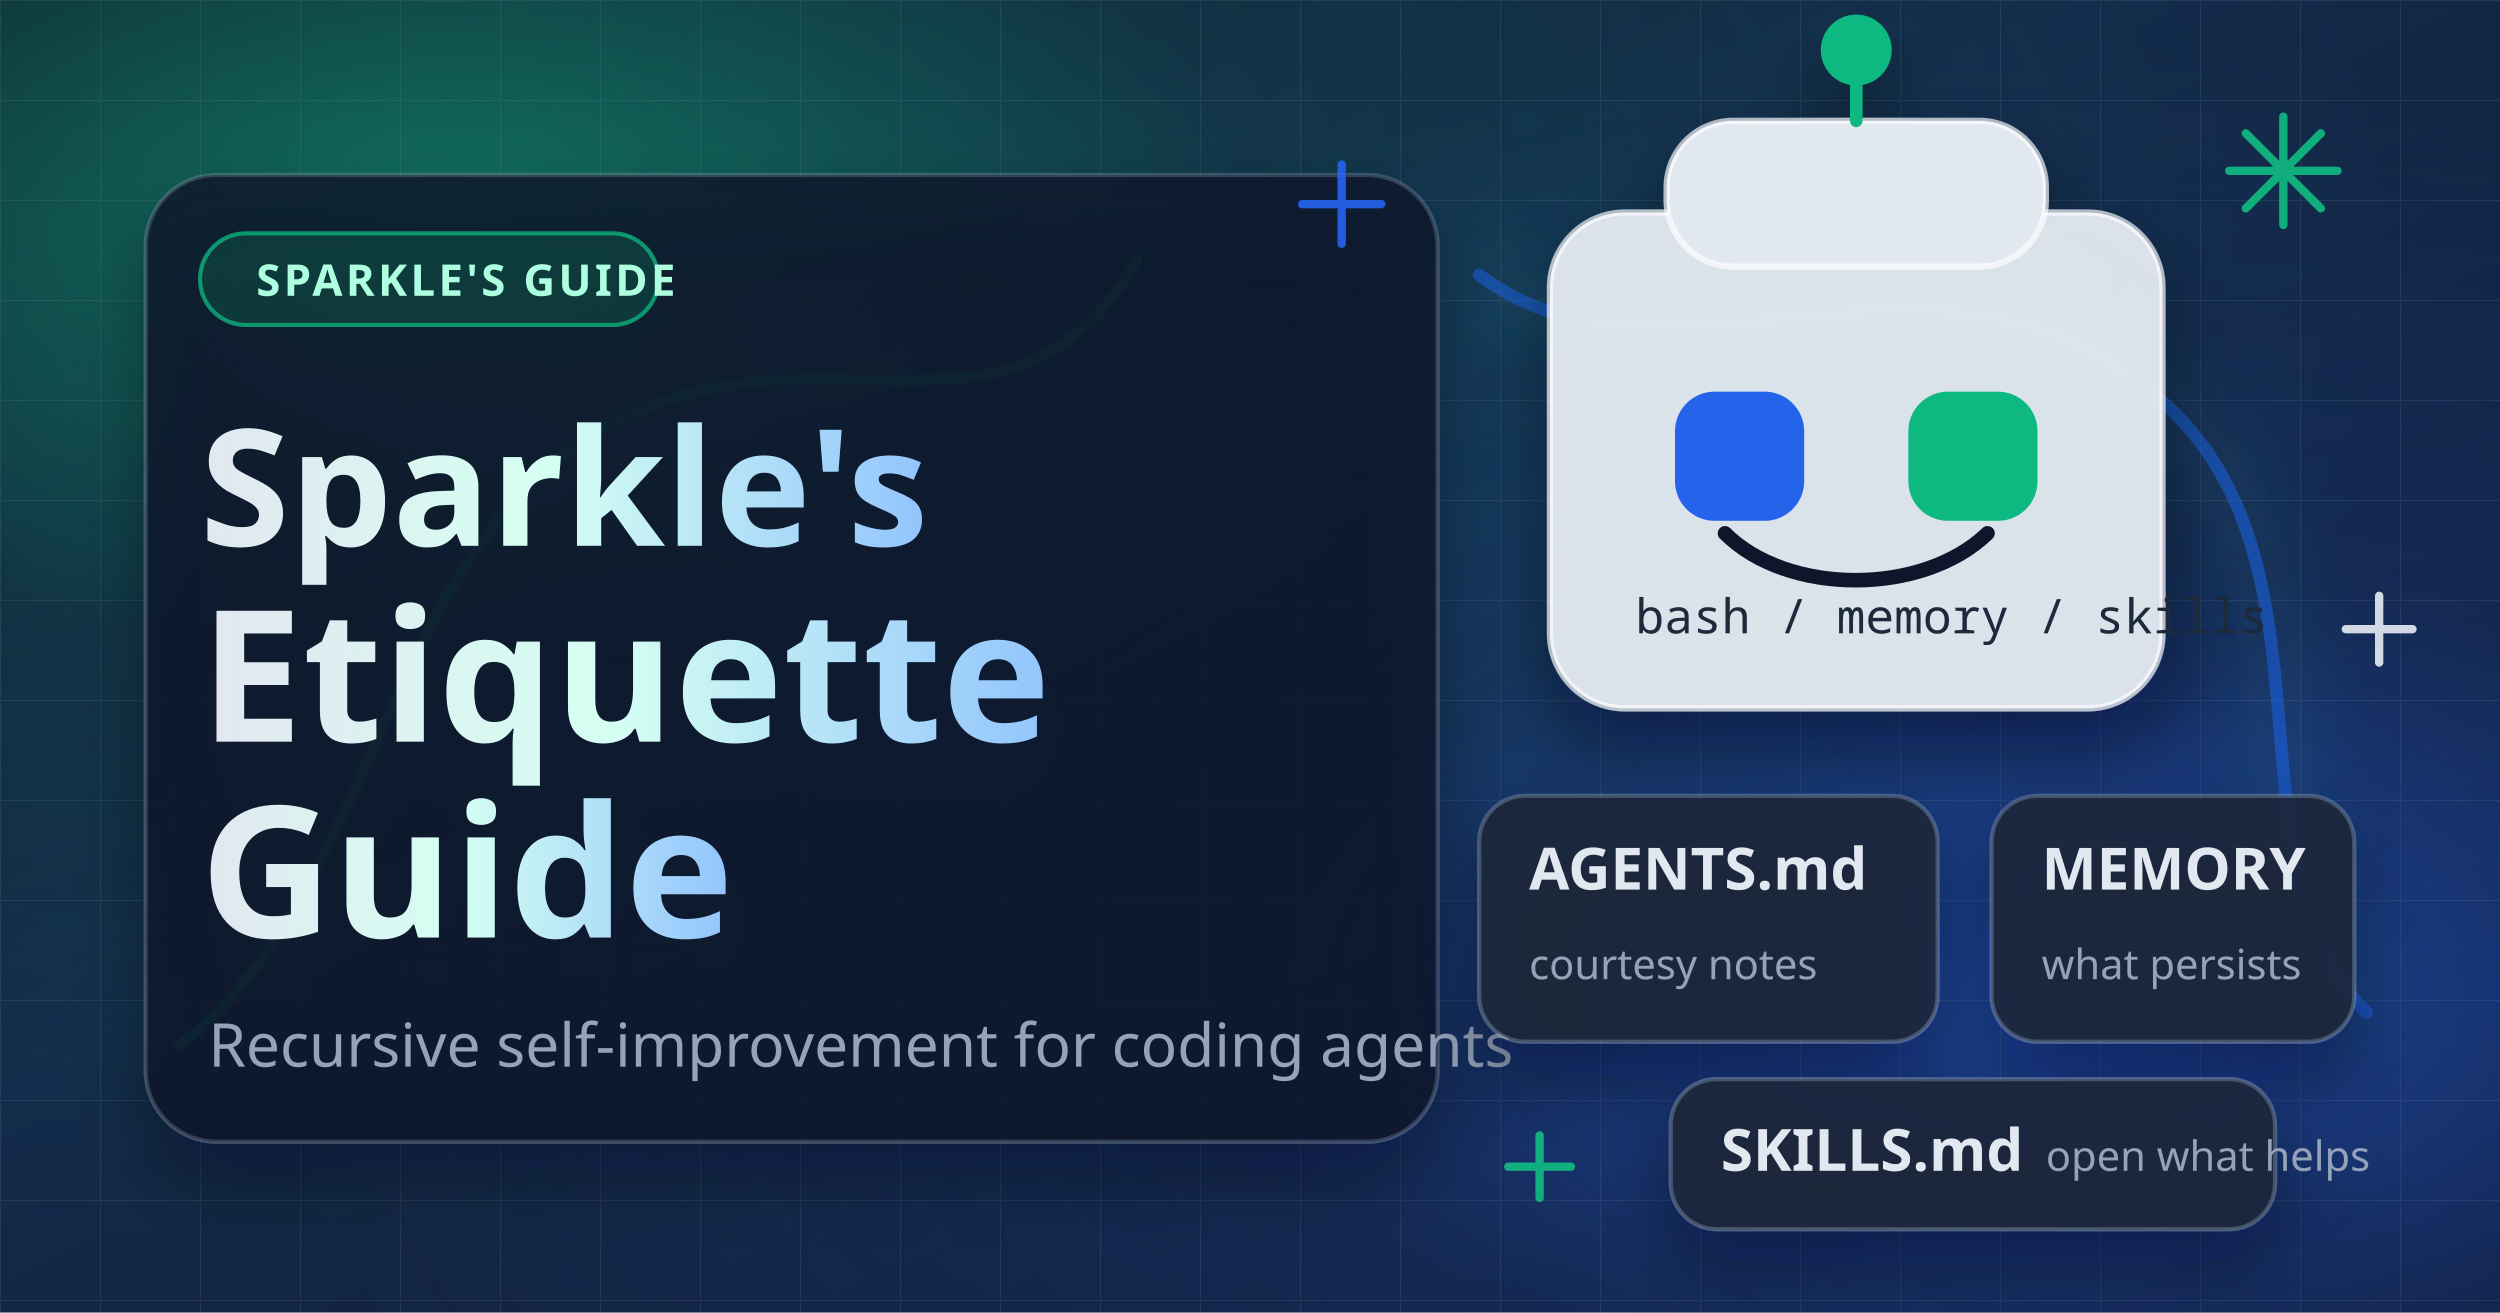
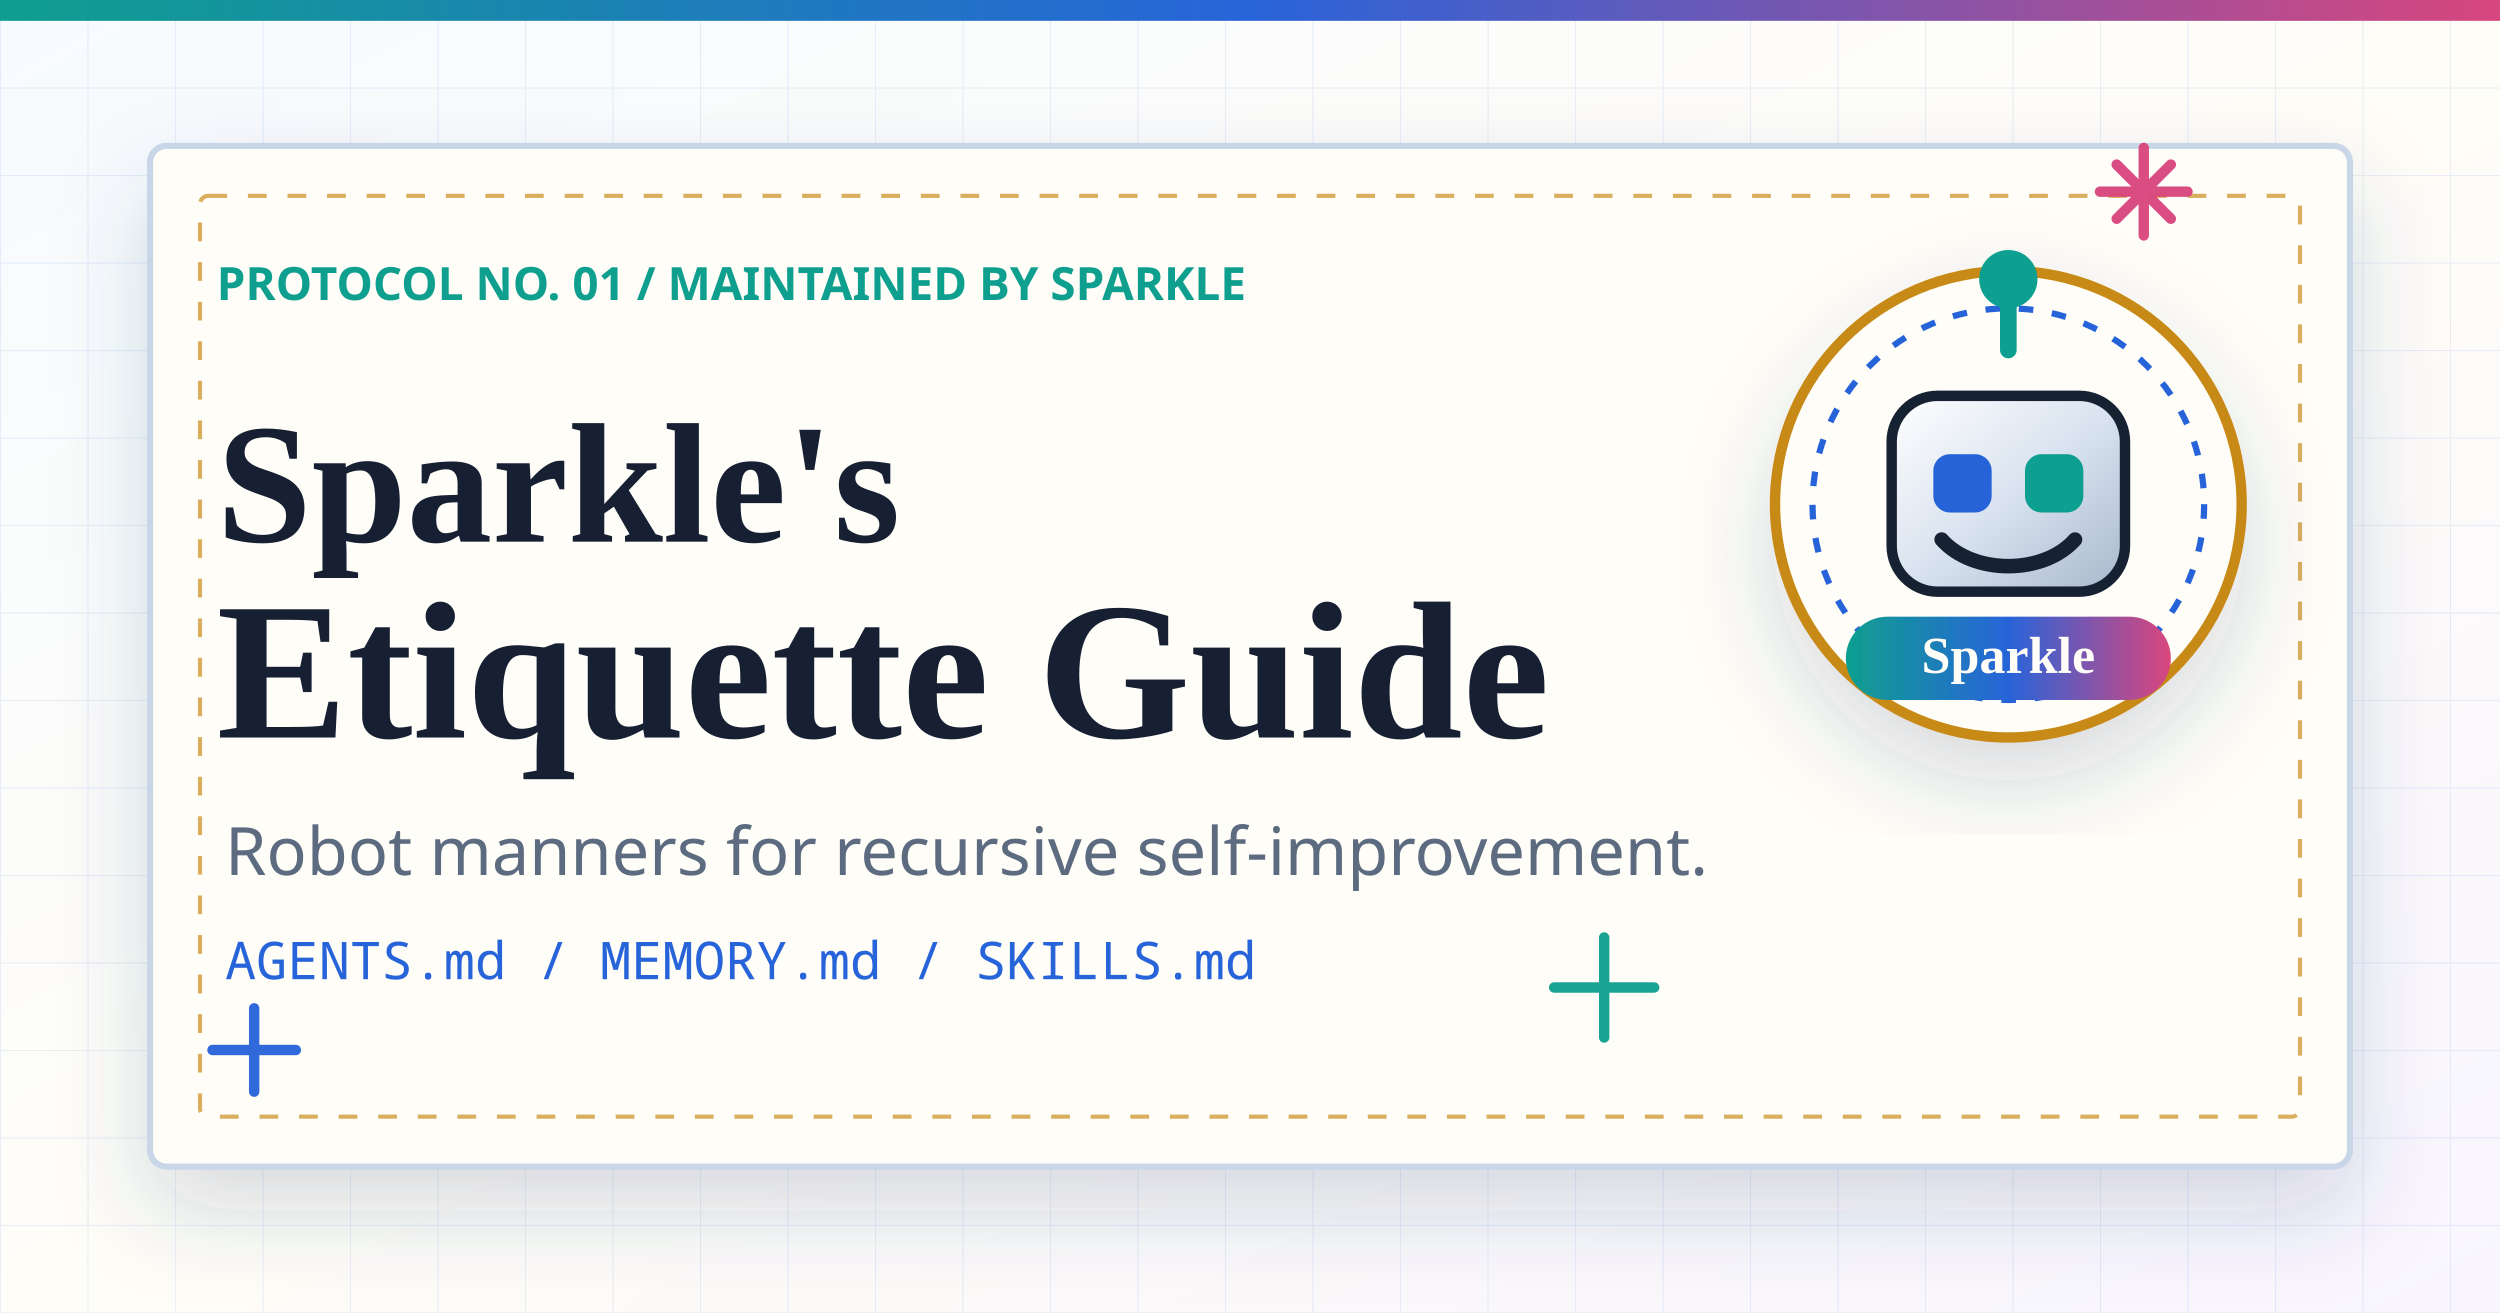
<svg xmlns="http://www.w3.org/2000/svg" width="1200" height="630" viewBox="0 0 1200 630" role="img" aria-labelledby="title desc">
  <defs>
-     <linearGradient id="bg" x1="0" y1="0" x2="1" y2="1">
-       <stop offset="0" stop-color="#0f172a" />
-       <stop offset="0.42" stop-color="#13294a" />
-       <stop offset="1" stop-color="#0f172a" />
+     <linearGradient id="page" x1="0" y1="0" x2="1" y2="1">
+       <stop offset="0" stop-color="#f7fbff" />
+       <stop offset="0.52" stop-color="#fffdf8" />
+       <stop offset="1" stop-color="#f8f5ff" />
    </linearGradient>
-     <radialGradient id="greenGlow" cx="0.18" cy="0.18" r="0.78">
-       <stop offset="0" stop-color="#10b981" stop-opacity="0.55" />
-       <stop offset="0.42" stop-color="#10b981" stop-opacity="0.12" />
-       <stop offset="1" stop-color="#10b981" stop-opacity="0" />
-     </radialGradient>
-     <radialGradient id="blueGlow" cx="0.82" cy="0.76" r="0.72">
-       <stop offset="0" stop-color="#2563eb" stop-opacity="0.58" />
-       <stop offset="0.46" stop-color="#2563eb" stop-opacity="0.14" />
-       <stop offset="1" stop-color="#2563eb" stop-opacity="0" />
-     </radialGradient>
-     <linearGradient id="titleGradient" x1="0" y1="0" x2="1" y2="0">
-       <stop offset="0" stop-color="#e2e8f0" />
-       <stop offset="0.48" stop-color="#d5fff2" />
-       <stop offset="1" stop-color="#93c5fd" />
+     <linearGradient id="ribbon" x1="0" y1="0" x2="1" y2="0">
+       <stop offset="0" stop-color="#0f9f8f" />
+       <stop offset="0.5" stop-color="#2864d9" />
+       <stop offset="1" stop-color="#d9467d" />
    </linearGradient>
-     <pattern id="grid" width="48" height="48" patternUnits="userSpaceOnUse">
-       <path d="M48 0H0V48" fill="none" stroke="#94a3b8" stroke-opacity="0.13" stroke-width="1" />
+     <linearGradient id="chrome" x1="0" y1="0" x2="1" y2="1">
+       <stop offset="0" stop-color="#ffffff" />
+       <stop offset="0.52" stop-color="#d8e2ef" />
+       <stop offset="1" stop-color="#a8b7cb" />
+     </linearGradient>
+     <pattern id="grid" width="42" height="42" patternUnits="userSpaceOnUse">
+       <path d="M42 0H0V42" fill="none" stroke="#2864d9" stroke-opacity="0.10" stroke-width="1" />
    </pattern>
-     <filter id="softGlow" x="-40%" y="-40%" width="180%" height="180%">
-       <feGaussianBlur stdDeviation="18" result="blur" />
-       <feColorMatrix in="blur" type="matrix" values="0 0 0 0 0.06 0 0 0 0 0.72 0 0 0 0 0.51 0 0 0 0.62 0" />
-       <feMerge>
-         <feMergeNode />
-         <feMergeNode in="SourceGraphic" />
-       </feMerge>
-     </filter>
    <filter id="shadow" x="-20%" y="-20%" width="140%" height="140%">
-       <feDropShadow dx="0" dy="18" stdDeviation="18" flood-color="#020617" flood-opacity="0.45" />
+       <feDropShadow dx="0" dy="20" stdDeviation="22" flood-color="#284570" flood-opacity="0.18" />
    </filter>
    <style>
+       .serif { font-family: Georgia, "Times New Roman", serif; }
      .sans { font-family: "Noto Sans", "Inter", "Segoe UI", Arial, sans-serif; }
      .mono { font-family: "Noto Sans Mono", "Fira Code", Consolas, monospace; }
-       .muted { fill: #94a3b8; }
-       .text { fill: #e2e8f0; }
-       .panel { fill: rgba(15, 23, 42, 0.82); stroke: rgba(148, 163, 184, 0.28); }
-       .card { fill: rgba(30, 41, 59, 0.92); stroke: rgba(148, 163, 184, 0.35); }
+       .ink { fill: #172033; }
+       .muted { fill: #5c6b7f; }
    </style>
  </defs>
-   <rect width="1200" height="630" fill="url(#bg)" />
-   <rect width="1200" height="630" fill="url(#greenGlow)" />
-   <rect width="1200" height="630" fill="url(#blueGlow)" />
+   <rect width="1200" height="630" fill="url(#page)" />
  <rect width="1200" height="630" fill="url(#grid)" />
-   <g filter="url(#softGlow)" opacity="0.95">
-     <path d="M86 502C182 428 183 265 291 205C393 148 488 229 546 124" fill="none" stroke="#10b981" stroke-width="5" stroke-linecap="round" stroke-opacity="0.58" />
-     <path d="M710 132C801 200 927 97 1036 191C1127 269 1065 414 1136 486" fill="none" stroke="#2563eb" stroke-width="6" stroke-linecap="round" stroke-opacity="0.56" />
+   <rect x="0" y="0" width="1200" height="10" fill="url(#ribbon)" />
+   <g filter="url(#shadow)">
+     <rect x="72" y="70" width="1056" height="490" rx="8" fill="#fffdf8" stroke="#c9d6e8" stroke-width="3" />
+     <rect x="96" y="94" width="1008" height="442" rx="4" fill="none" stroke="#c78a16" stroke-width="2" stroke-dasharray="9 10" opacity="0.68" />
  </g>
-   <g filter="url(#shadow)">
-     <rect x="70" y="84" width="620" height="464" rx="34" class="panel" stroke-width="2" />
-     <rect x="96" y="112" width="220" height="44" rx="22" fill="#10b981" fill-opacity="0.16" stroke="#10b981" stroke-opacity="0.75" stroke-width="2" />
-     <text x="123" y="142" class="sans" fill="#aeffe0" font-size="21" font-weight="700" letter-spacing="1.6">SPARKLE'S GUIDE</text>
-     <text x="96" y="262" class="sans" fill="url(#titleGradient)" font-size="78" font-weight="800">Sparkle's</text>
-     <text x="96" y="356" class="sans" fill="url(#titleGradient)" font-size="88" font-weight="900">Etiquette</text>
-     <text x="96" y="450" class="sans" fill="url(#titleGradient)" font-size="88" font-weight="900">Guide</text>
-     <text x="100" y="512" class="sans muted" font-size="29">Recursive self-improvement for coding agents</text>
+   <g transform="translate(104 144)">
+     <text x="0" y="0" class="sans" fill="#0f9f8f" font-size="22" font-weight="800">PROTOCOL NO. 01 / MAINTAINED BY SPARKLE</text>
+     <text x="0" y="116" class="serif ink" font-size="82" font-weight="700">Sparkle's</text>
+     <text x="0" y="210" class="serif ink" font-size="94" font-weight="700">Etiquette Guide</text>
+     <text x="4" y="276" class="sans muted" font-size="32">Robot manners for recursive self-improvement.</text>
+     <text x="4" y="326" class="mono" fill="#2864d9" font-size="25">AGENTS.md  /  MEMORY.md  /  SKILLS.md</text>
  </g>
-   <g filter="url(#shadow)">
-     <rect x="744" y="102" width="294" height="238" rx="36" fill="#e2e8f0" fill-opacity="0.96" stroke="#ffffff" stroke-opacity="0.65" stroke-width="3" />
-     <rect x="800" y="58" width="182" height="70" rx="32" fill="#e2e8f0" stroke="#ffffff" stroke-opacity="0.65" stroke-width="3" />
-     <line x1="891" y1="58" x2="891" y2="24" stroke="#10b981" stroke-width="6" stroke-linecap="round" />
-     <circle cx="891" cy="24" r="17" fill="#10b981" />
-     <rect x="804" y="188" width="62" height="62" rx="19" fill="#2563eb" />
-     <rect x="916" y="188" width="62" height="62" rx="19" fill="#10b981" />
-     <path d="M828 256C858 286 923 286 954 256" fill="none" stroke="#0f172a" stroke-width="7" stroke-linecap="round" />
-     <text x="785" y="304" class="mono" fill="#1e293b" font-size="23">bash / memory / skills</text>
+   <g transform="translate(842 120)" filter="url(#shadow)">
+     <circle cx="122" cy="122" r="112" fill="#fffdf8" stroke="#c78a16" stroke-width="5" />
+     <circle cx="122" cy="122" r="94" fill="none" stroke="#2864d9" stroke-width="3" stroke-dasharray="7 9" />
+     <path d="M122 48V18" stroke="#0f9f8f" stroke-width="8" stroke-linecap="round" />
+     <circle cx="122" cy="14" r="14" fill="#0f9f8f" />
+     <rect x="66" y="70" width="112" height="94" rx="22" fill="url(#chrome)" stroke="#172033" stroke-width="5" />
+     <rect x="86" y="98" width="28" height="28" rx="8" fill="#2864d9" />
+     <rect x="130" y="98" width="28" height="28" rx="8" fill="#0f9f8f" />
+     <path d="M90 139C105 156 139 156 154 139" fill="none" stroke="#172033" stroke-width="7" stroke-linecap="round" />
+     <rect x="44" y="176" width="156" height="40" rx="20" fill="url(#ribbon)" />
+     <text x="122" y="203" text-anchor="middle" class="serif" fill="#fffdf8" font-size="25" font-weight="700">Sparkle</text>
  </g>
-   <g filter="url(#shadow)">
-     <rect x="710" y="382" width="220" height="118" rx="22" class="card" stroke-width="2" />
-     <text x="734" y="427" class="sans text" font-size="28" font-weight="800">AGENTS.md</text>
-     <text x="734" y="470" class="sans muted" font-size="20">courtesy notes</text>
-     <rect x="956" y="382" width="174" height="118" rx="22" class="card" stroke-width="2" />
-     <text x="980" y="427" class="sans text" font-size="28" font-weight="800">MEMORY</text>
-     <text x="980" y="470" class="sans muted" font-size="20">what persists</text>
-     <rect x="802" y="518" width="290" height="72" rx="22" class="card" stroke-width="2" />
-     <text x="826" y="562" class="sans text" font-size="28" font-weight="800">SKILLS.md</text>
-     <text x="982" y="562" class="sans muted" font-size="20">open what helps</text>
-   </g>
-   <g stroke-linecap="round" opacity="0.92">
-     <path d="M1070 82h52M1096 56v52M1078 64l36 36M1114 64l-36 36" stroke="#10b981" stroke-width="4" />
-     <path d="M625 98h38M644 79v38" stroke="#2563eb" stroke-width="4" />
-     <path d="M1126 302h32M1142 286v32" stroke="#e2e8f0" stroke-width="4" />
-     <path d="M724 560h30M739 545v30" stroke="#10b981" stroke-width="4" />
+   <g stroke-linecap="round" opacity="0.96">
+     <path d="M1008 92h42M1029 71v42M1016 79l26 26M1042 79l-26 26" stroke="#d9467d" stroke-width="5" />
+     <path d="M746 474h48M770 450v48" stroke="#0f9f8f" stroke-width="5" />
+     <path d="M102 504h40M122 484v40" stroke="#2864d9" stroke-width="5" />
  </g>
</svg>
